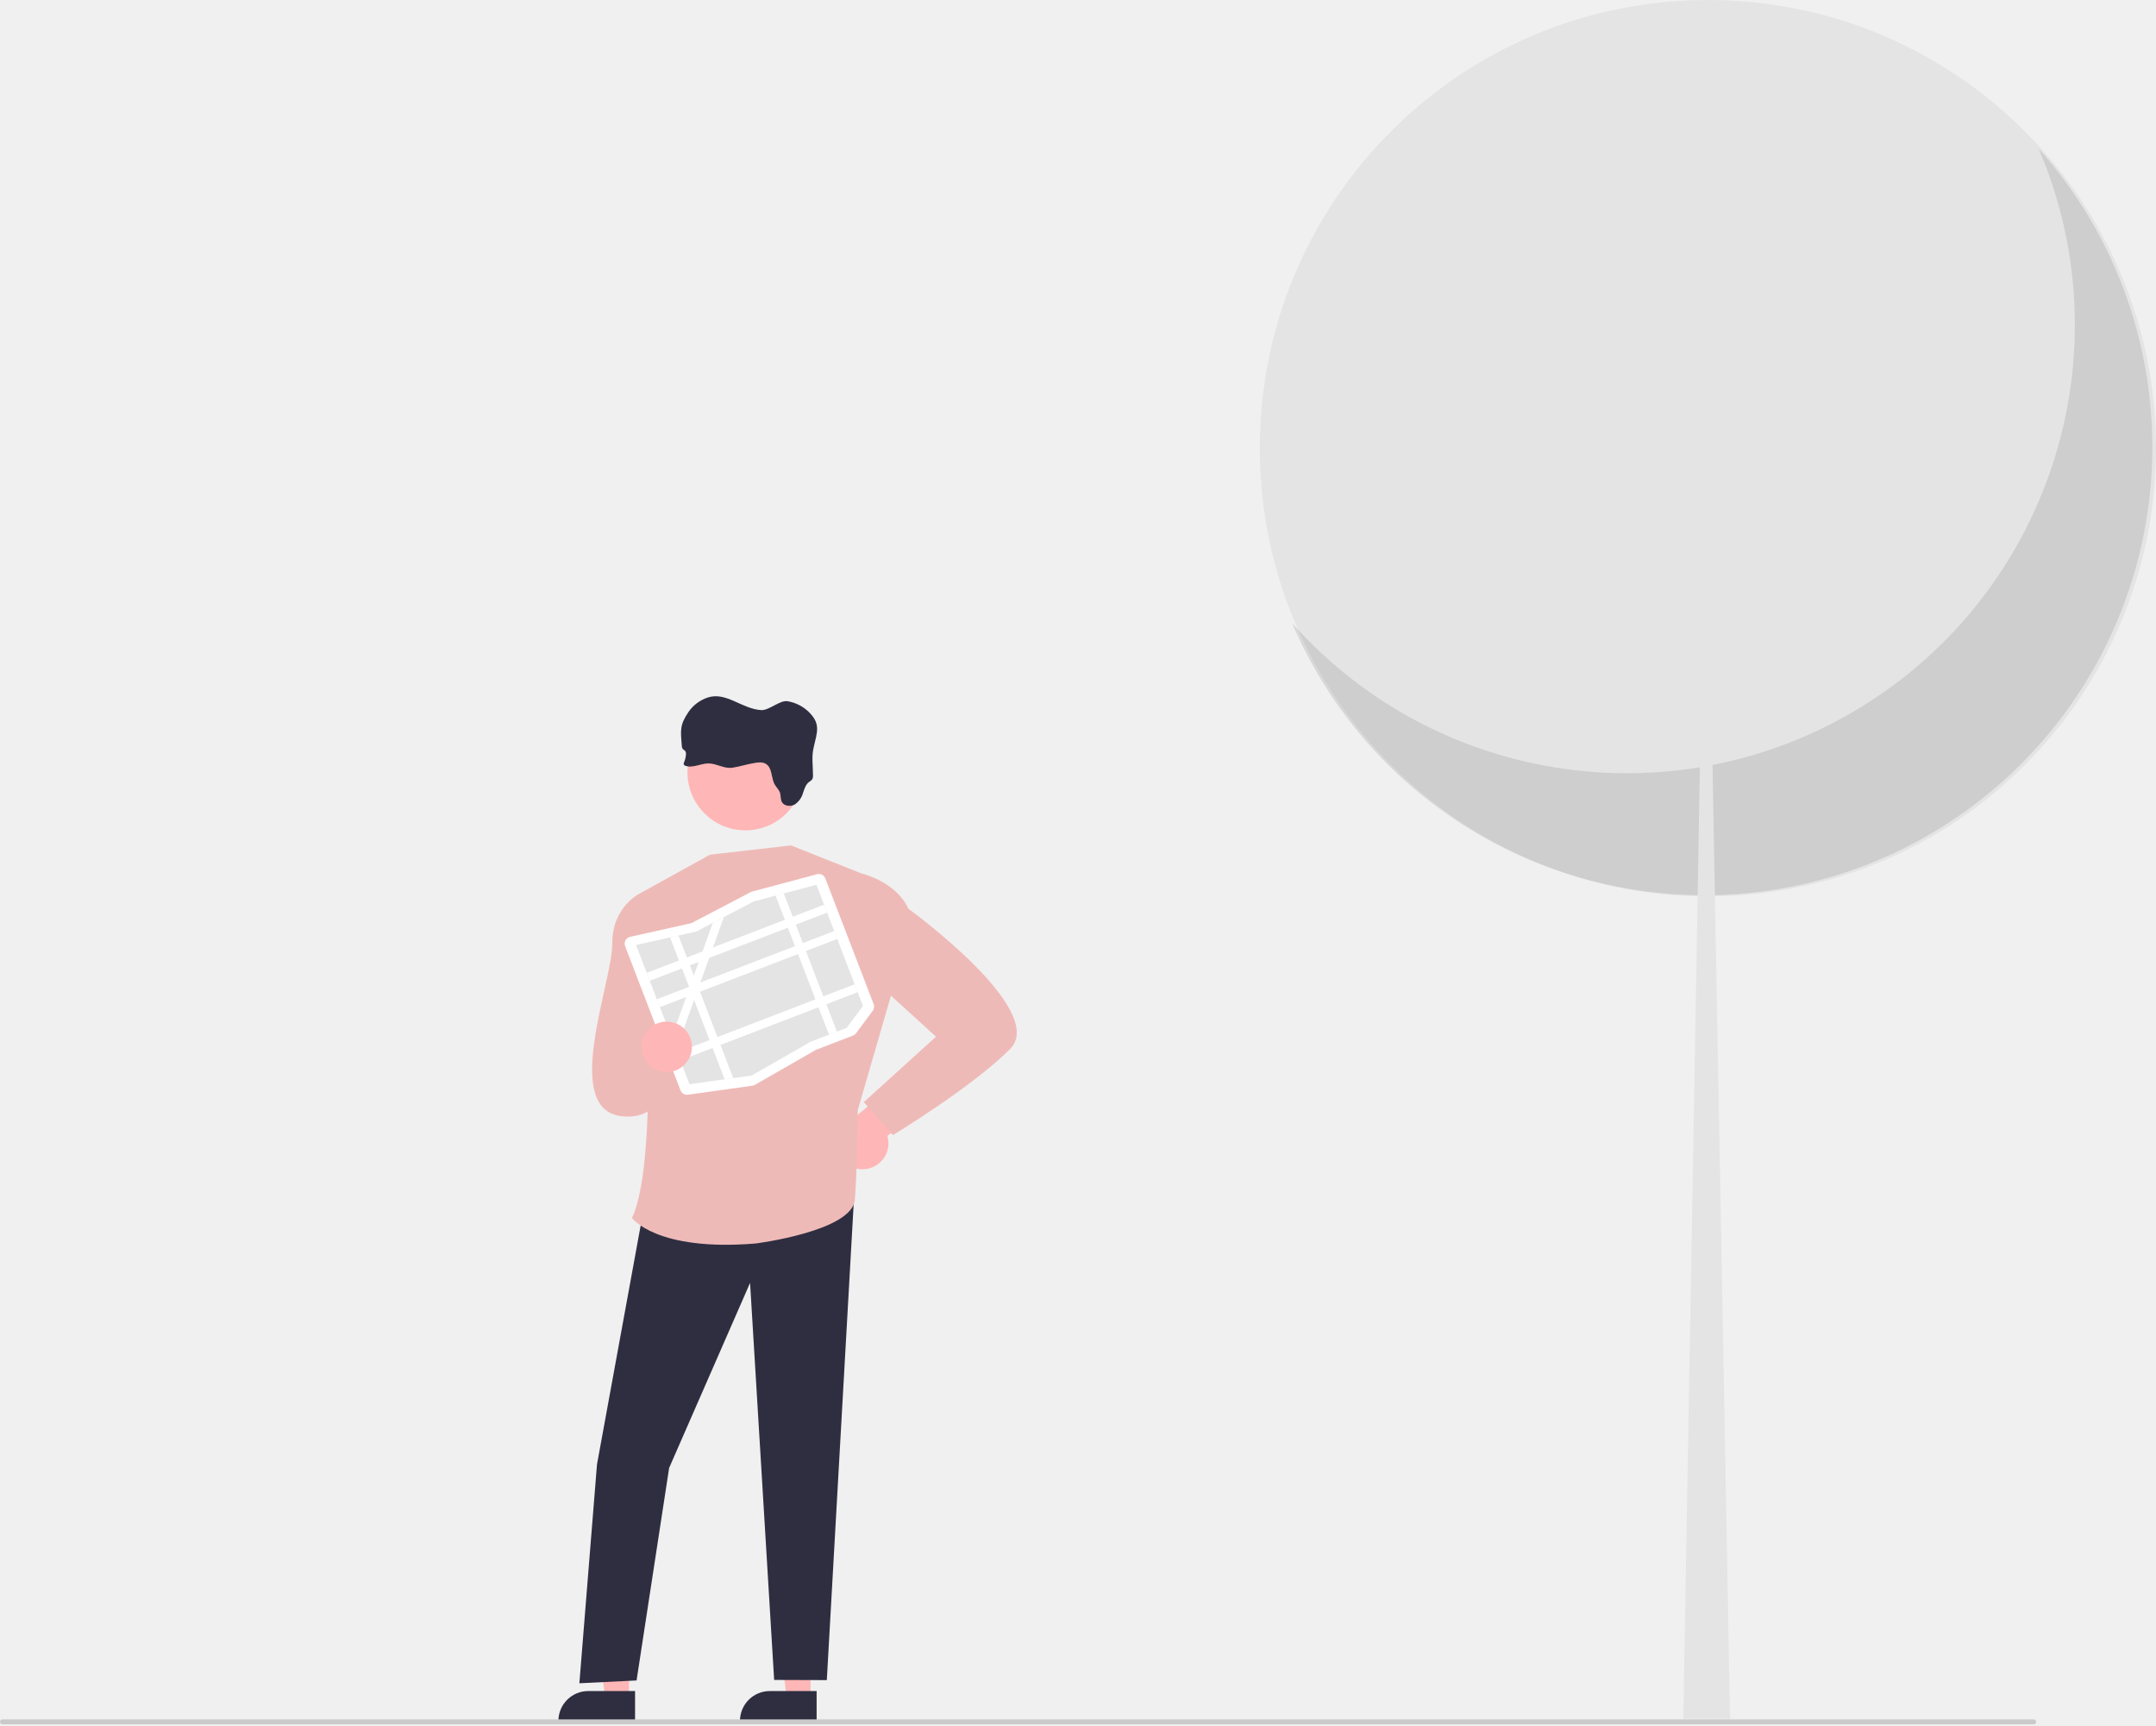
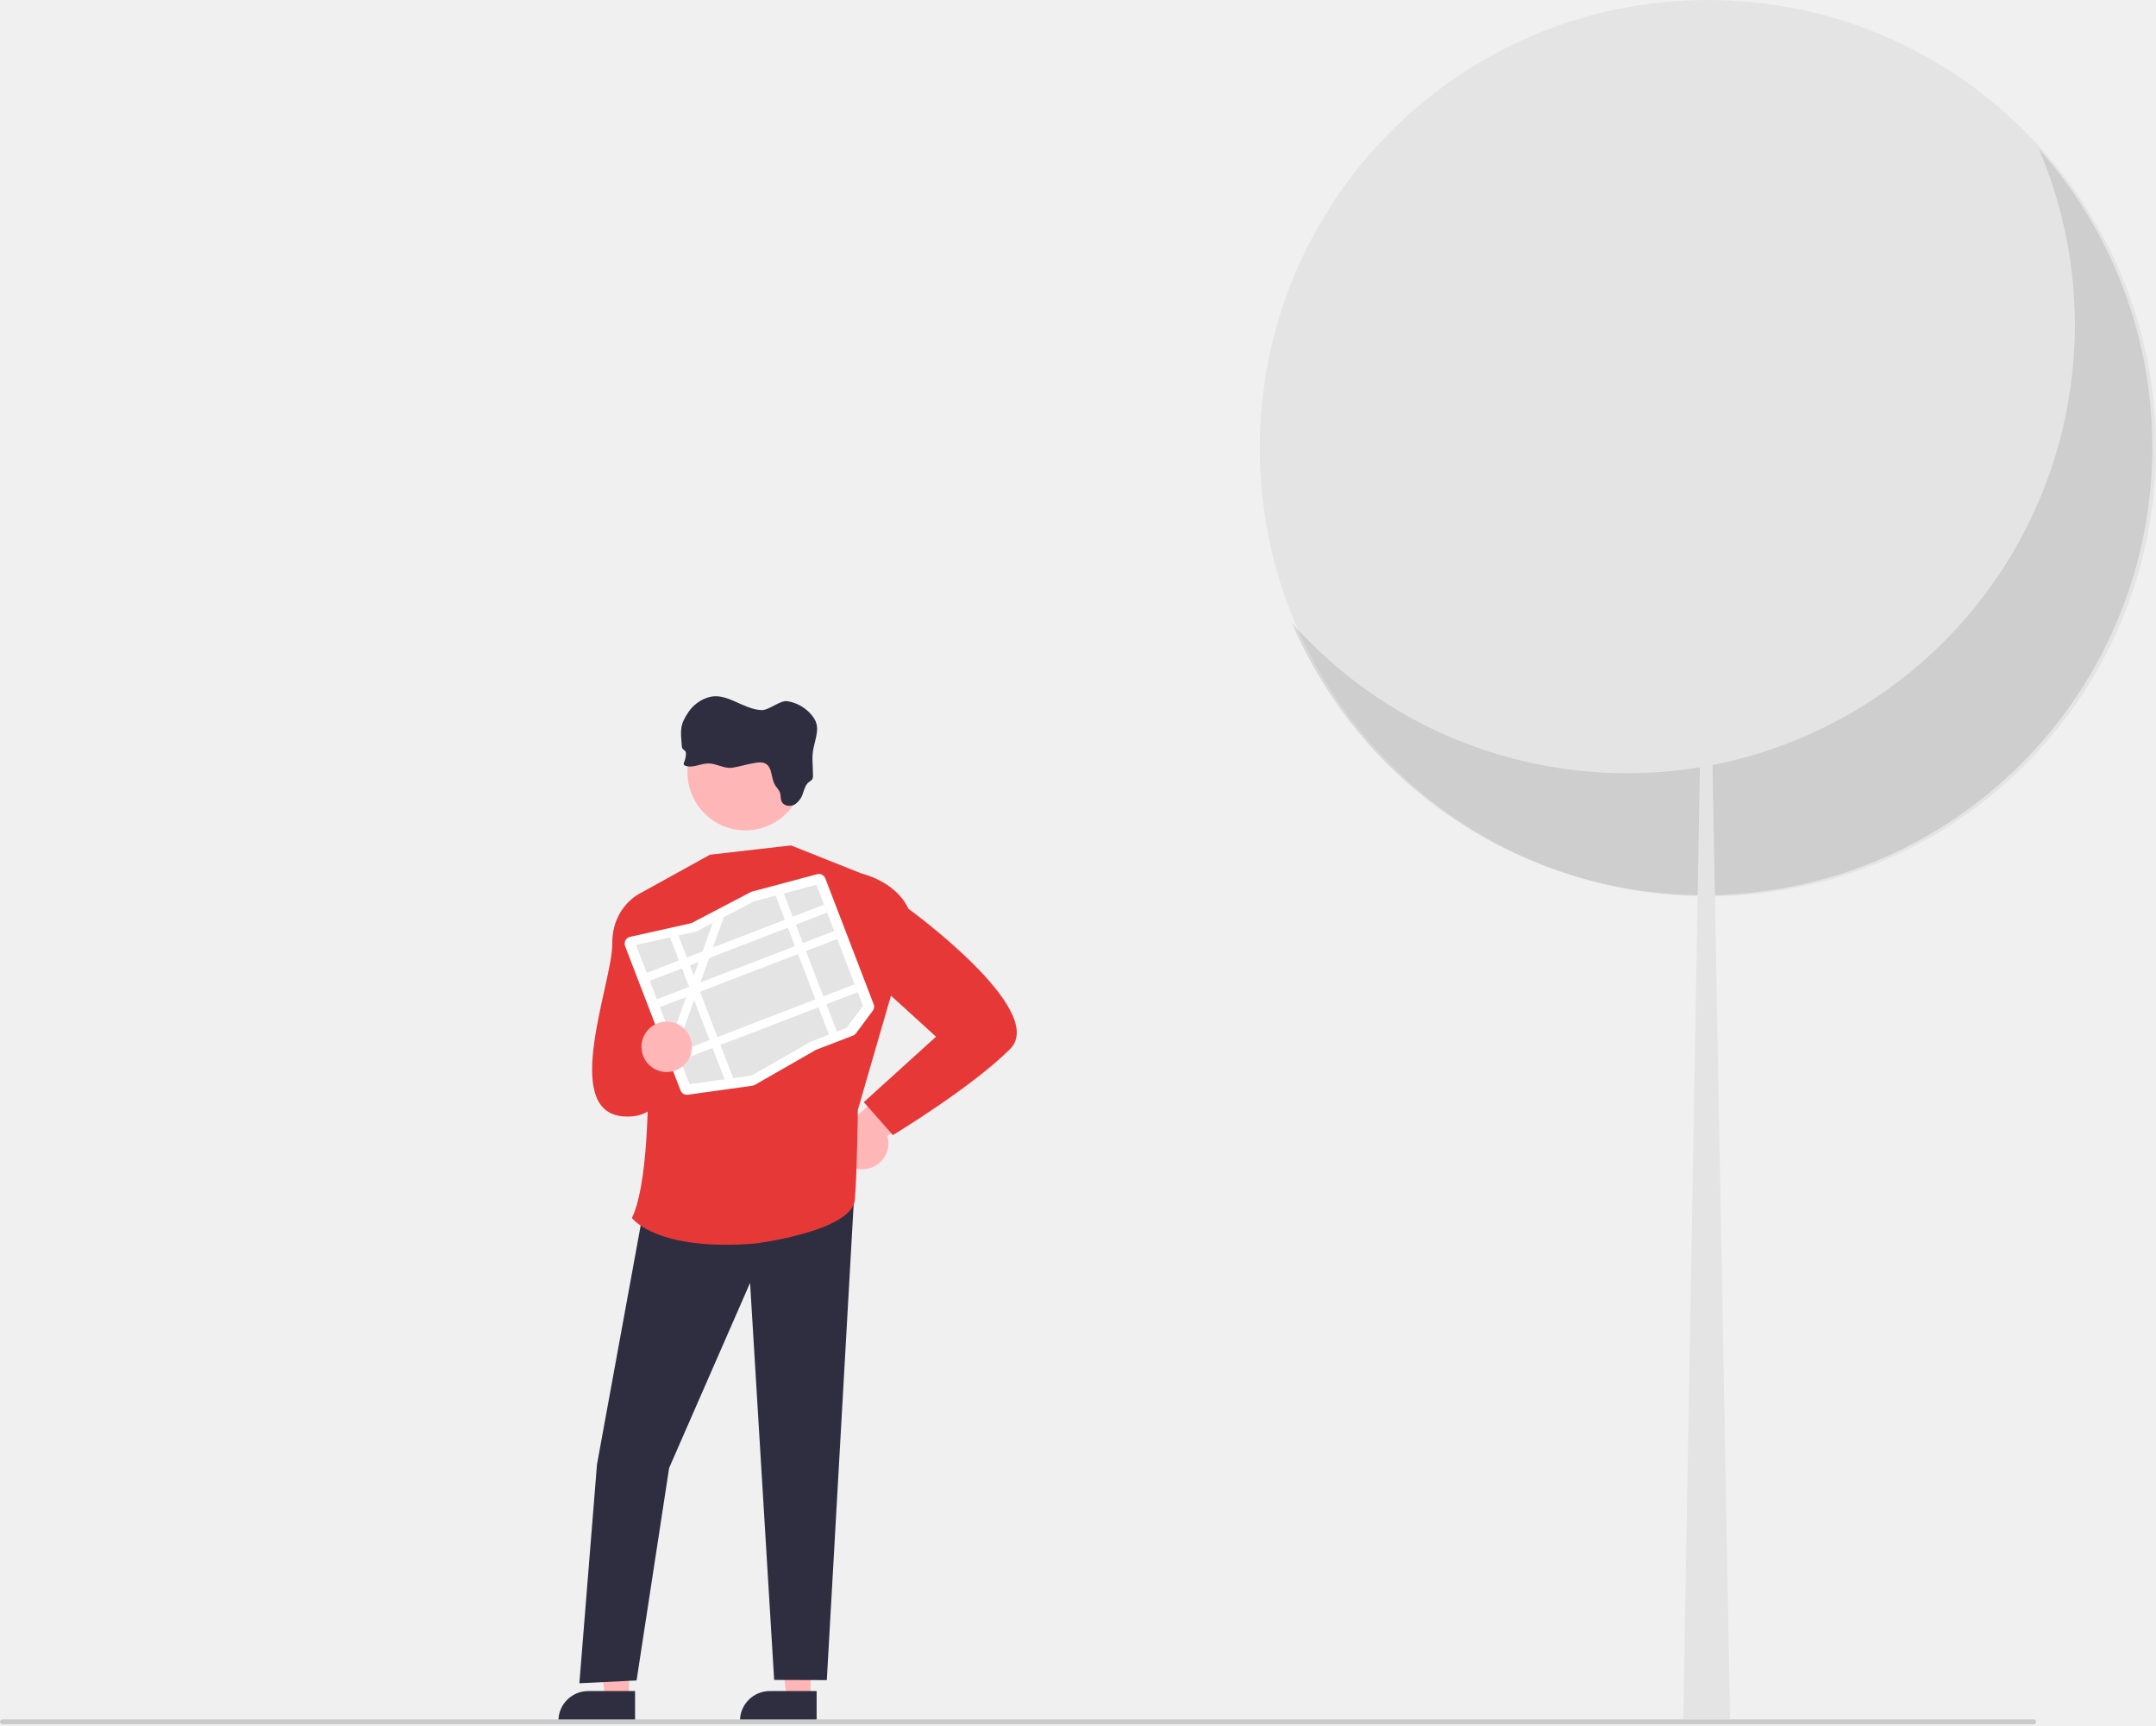
- <svg xmlns="http://www.w3.org/2000/svg" data-name="Layer 1" width="885.201" height="708.317" viewBox="0 0 885.201 708.317">
-   <path id="aabd4afe-642c-4327-a3f2-08ec89276309-1693" data-name="Path 482" d="M305.958,803.976s-12.753-31.391,25.505-54.934Z" transform="translate(-157.3996 -95.84172)" fill="#f0f0f0" />
-   <path id="e302a207-98de-4798-aedc-79a63cff2427-1694" data-name="Path 483" d="M290.274,803.405s-3.89-22.374-34-22.182Z" transform="translate(-157.3996 -95.84172)" fill="#f0f0f0" />
-   <path id="e16a8a0b-115e-4877-a9d6-27a72cf85b73-1695" data-name="Path 482" d="M732.958,803.976s-12.753-31.391,25.505-54.934Z" transform="translate(-157.3996 -95.84172)" fill="#f0f0f0" />
-   <path id="b0706b48-08e0-43ea-ab25-36cfaee90c12-1696" data-name="Path 483" d="M717.274,803.405s-3.89-22.374-34-22.182Z" transform="translate(-157.3996 -95.84172)" fill="#f0f0f0" />
+ <svg xmlns="http://www.w3.org/2000/svg" width="885.201" height="708.317" viewBox="0 0 885.201 708.317" role="img" artist="Katerina Limpitsouni" source="https://undraw.co/">
+   <path id="aabd4afe-642c-4327-a3f2-08ec89276309-662" data-name="Path 482" d="M305.958,803.976s-12.753-31.391,25.505-54.934Z" transform="translate(-157.3996 -95.84172)" fill="#f0f0f0" />
+   <path id="e302a207-98de-4798-aedc-79a63cff2427-663" data-name="Path 483" d="M290.274,803.405s-3.89-22.374-34-22.182Z" transform="translate(-157.3996 -95.84172)" fill="#f0f0f0" />
+   <path id="e16a8a0b-115e-4877-a9d6-27a72cf85b73-664" data-name="Path 482" d="M732.958,803.976s-12.753-31.391,25.505-54.934Z" transform="translate(-157.3996 -95.84172)" fill="#f0f0f0" />
+   <path id="b0706b48-08e0-43ea-ab25-36cfaee90c12-665" data-name="Path 483" d="M717.274,803.405s-3.89-22.374-34-22.182Z" transform="translate(-157.3996 -95.84172)" fill="#f0f0f0" />
  <circle cx="565.054" cy="394.031" r="110.853" fill="#f0f0f0" />
  <polygon points="565.358 394.03 565.663 394.03 571.145 708.317 559.572 708.317 565.358 394.03" fill="#f0f0f0" />
  <circle cx="803.054" cy="479.085" r="80.853" fill="#f0f0f0" />
  <polygon points="803.276 479.085 803.498 479.085 807.496 708.317 799.055 708.317 803.276 479.085" fill="#f0f0f0" />
  <path d="M512.728,575.748a10.664,10.664,0,0,0,8.999-13.652L552.462,539.929l-18.409-6.992-26.364,22.123a10.721,10.721,0,0,0,5.039,20.689Z" transform="translate(-157.3996 -95.84172)" fill="#ffb6b6" />
  <polygon points="332.796 697.353 323.037 697.352 318.394 659.71 332.798 659.71 332.796 697.353" fill="#ffb6b6" />
  <path d="M492.684,802.655l-31.468-.001v-.398a12.249,12.249,0,0,1,12.248-12.248h.001l19.219.001Z" transform="translate(-157.3996 -95.84172)" fill="#2f2e41" />
  <polygon points="258.253 697.353 248.494 697.352 243.852 659.71 258.255 659.71 258.253 697.353" fill="#ffb6b6" />
  <path d="M418.142,802.655l-31.468-.001v-.398a12.249,12.249,0,0,1,12.248-12.248h.001l19.219.001Z" transform="translate(-157.3996 -95.84172)" fill="#2f2e41" />
  <polygon points="265.791 488.031 245.109 601.135 237.875 690.973 261.361 689.818 274.73 602.578 307.96 526.618 317.85 689.608 339.47 689.678 351.103 483.507 265.791 488.031" fill="#2f2e41" />
-   <path d="M511.15,454.415l-28.989-11.534-33.256,3.805L420.712,462.271s8.624,108.158-3.877,133.527c0,0,10.016,13.874,50.826,10.487,0,0,39.753-5.024,40.739-18.06s1.193-36.737,1.193-36.737l13.799-47.551Z" transform="translate(-157.3996 -95.84172)" fill="#eebab7" />
-   <path d="M432.044,464.353l-11.332-2.082s-12.057,5.287-11.934,21.041-21.301,68.57,4.332,70.785S432.044,516.642,432.044,516.642Z" transform="translate(-157.3996 -95.84172)" fill="#eebab7" />
-   <path d="M501.956,461.126l9.194-6.711s14.038,3.171,19.23,14.471c0,0,57.566,41.75,41.732,57.584s-48.11,35.322-48.11,35.322l-11.95-13.531,29.649-26.86-24.323-22.158Z" transform="translate(-157.3996 -95.84172)" fill="#eebab7" />
+   <path d="M511.15,454.415l-28.989-11.534-33.256,3.805L420.712,462.271s8.624,108.158-3.877,133.527c0,0,10.016,13.874,50.826,10.487,0,0,39.753-5.024,40.739-18.06s1.193-36.737,1.193-36.737l13.799-47.551Z" transform="translate(-157.3996 -95.84172)" fill="#E73838" />
+   <path d="M432.044,464.353l-11.332-2.082s-12.057,5.287-11.934,21.041-21.301,68.57,4.332,70.785S432.044,516.642,432.044,516.642Z" transform="translate(-157.3996 -95.84172)" fill="#E73838" />
+   <path d="M501.956,461.126l9.194-6.711s14.038,3.171,19.23,14.471c0,0,57.566,41.75,41.732,57.584s-48.11,35.322-48.11,35.322l-11.95-13.531,29.649-26.86-24.323-22.158Z" transform="translate(-157.3996 -95.84172)" fill="#E73838" />
  <path d="M487.255,412.893a23.799,23.799,0,0,1-47.599,0v-.913a23.799,23.799,0,0,1,47.581.913Z" transform="translate(-157.3996 -95.84172)" fill="#ffb6b6" />
  <path d="M467.073,409.057c1.522-.25,3.173-.487,4.537.213,2.966,1.516,2.284,5.816,3.904,8.654.639,1.127,1.675,2.046,2.101,3.264s.164,2.74.834,3.916c.968,1.699,3.593,1.949,5.316.938a8.455,8.455,0,0,0,3.337-4.707c.572-1.62,1.054-3.41,2.436-4.47a5.164,5.164,0,0,0,1.334-1.09,3.289,3.289,0,0,0,.317-1.864c0-4.117-.639-7.308.292-11.297,1.492-6.431,2.856-9.61-1.87-14.378a16.351,16.351,0,0,0-8.903-4.555c-3.045-.499-7.527,3.751-10.609,3.654-7.838-.311-14.451-7.57-21.924-5.225a15.42,15.42,0,0,0-8.051,5.925c-3.654,5.383-3.325,7.466-2.795,13.891a2.375,2.375,0,0,0,.408,1.37c.274.329.719.505.987.84a2.077,2.077,0,0,1,.304,1.498,10.078,10.078,0,0,1-.725,3.045,1.254,1.254,0,0,0-.11,1.096,1.108,1.108,0,0,0,.609.414c3.045,1.096,6.334-1.017,9.592-.962s6.352,2.235,9.713,1.76C461.075,410.53,464.083,409.55,467.073,409.057Z" transform="translate(-157.3996 -95.84172)" fill="#2f2e41" />
  <path d="M466.916,541.366a2.839,2.839,0,0,1-.629.162l-26.427,3.689a2.844,2.844,0,0,1-3.061-1.804l-22.748-59.191a2.856,2.856,0,0,1,2.044-3.812l0,0,24.852-5.546a2.271,2.271,0,0,0,.552-.202l24.172-12.638a2.829,2.829,0,0,1,.588-.229l26.602-7.092a2.851,2.851,0,0,1,3.402,1.735l19.834,51.611a2.842,2.842,0,0,1-.375,2.731l-6.86,9.212a2.852,2.852,0,0,1-1.266.96l-14.991,5.761a2.255,2.255,0,0,0-.311.148L467.312,541.178A2.856,2.856,0,0,1,466.916,541.366Z" transform="translate(-157.3996 -95.84172)" fill="#fff" />
  <path d="M479.211,462.594l-3.378.901-8.952,2.388-.016.004-12.256,6.408-4.548,2.379-.002.001-6.831,3.571-.187.042-7.096,1.582-3.43.767-13.988,3.121,21.96,57.141,14.415-2.011,3.534-.494,7.533-1.053.087-.011,24.207-13.874,14.728-5.66,6.724-9.03-19.115-49.74Z" transform="translate(-157.3996 -95.84172)" fill="#e4e4e4" />
  <rect x="420.954" y="481.098" width="78.016" height="3.476" transform="translate(-299.9926 101.2964) rotate(-21.02215)" fill="#fff" />
  <rect x="425.111" y="491.915" width="78.016" height="3.476" transform="translate(-303.5963 103.5076) rotate(-21.02215)" fill="#fff" />
  <rect x="433.508" y="513.765" width="78.016" height="3.476" transform="translate(-310.8756 107.9741) rotate(-21.02215)" fill="#fff" />
  <polygon points="321.811 366.753 343.613 423.483 340.368 424.73 318.433 367.654 321.811 366.753" fill="#fff" />
  <polygon points="297.21 376.453 292.733 388.91 291.181 393.23 287.56 403.312 286.784 405.467 286.007 407.633 284.985 410.476 277.646 430.901 275.738 425.936 281.722 409.28 283.076 405.509 283.274 404.959 284.875 400.5 286.895 394.878 288.448 390.556 292.659 378.833 292.661 378.832 297.21 376.453" fill="#fff" />
  <polygon points="278.545 384.028 301.035 442.552 297.501 443.046 275.115 384.795 278.545 384.028" fill="#fff" />
  <circle cx="273.731" cy="429.715" r="10.353" fill="#ffb6b6" />
  <circle cx="701.225" cy="183.976" r="183.976" fill="#e4e4e4" />
  <path d="M994.466,156.936A183.99,183.99,0,0,1,687.909,351.651,183.992,183.992,0,1,0,994.466,156.936Z" transform="translate(-157.3996 -95.84172)" opacity="0.1" style="isolation:isolate" />
  <polygon points="700.72 183.975 700.214 183.975 691.116 705.577 710.323 705.577 700.72 183.975" fill="#e4e4e4" />
  <path d="M992.4,803.643h-834a1,1,0,0,1,0-2h834a1,1,0,0,1,0,2Z" transform="translate(-157.3996 -95.84172)" fill="#cacaca" />
</svg>
